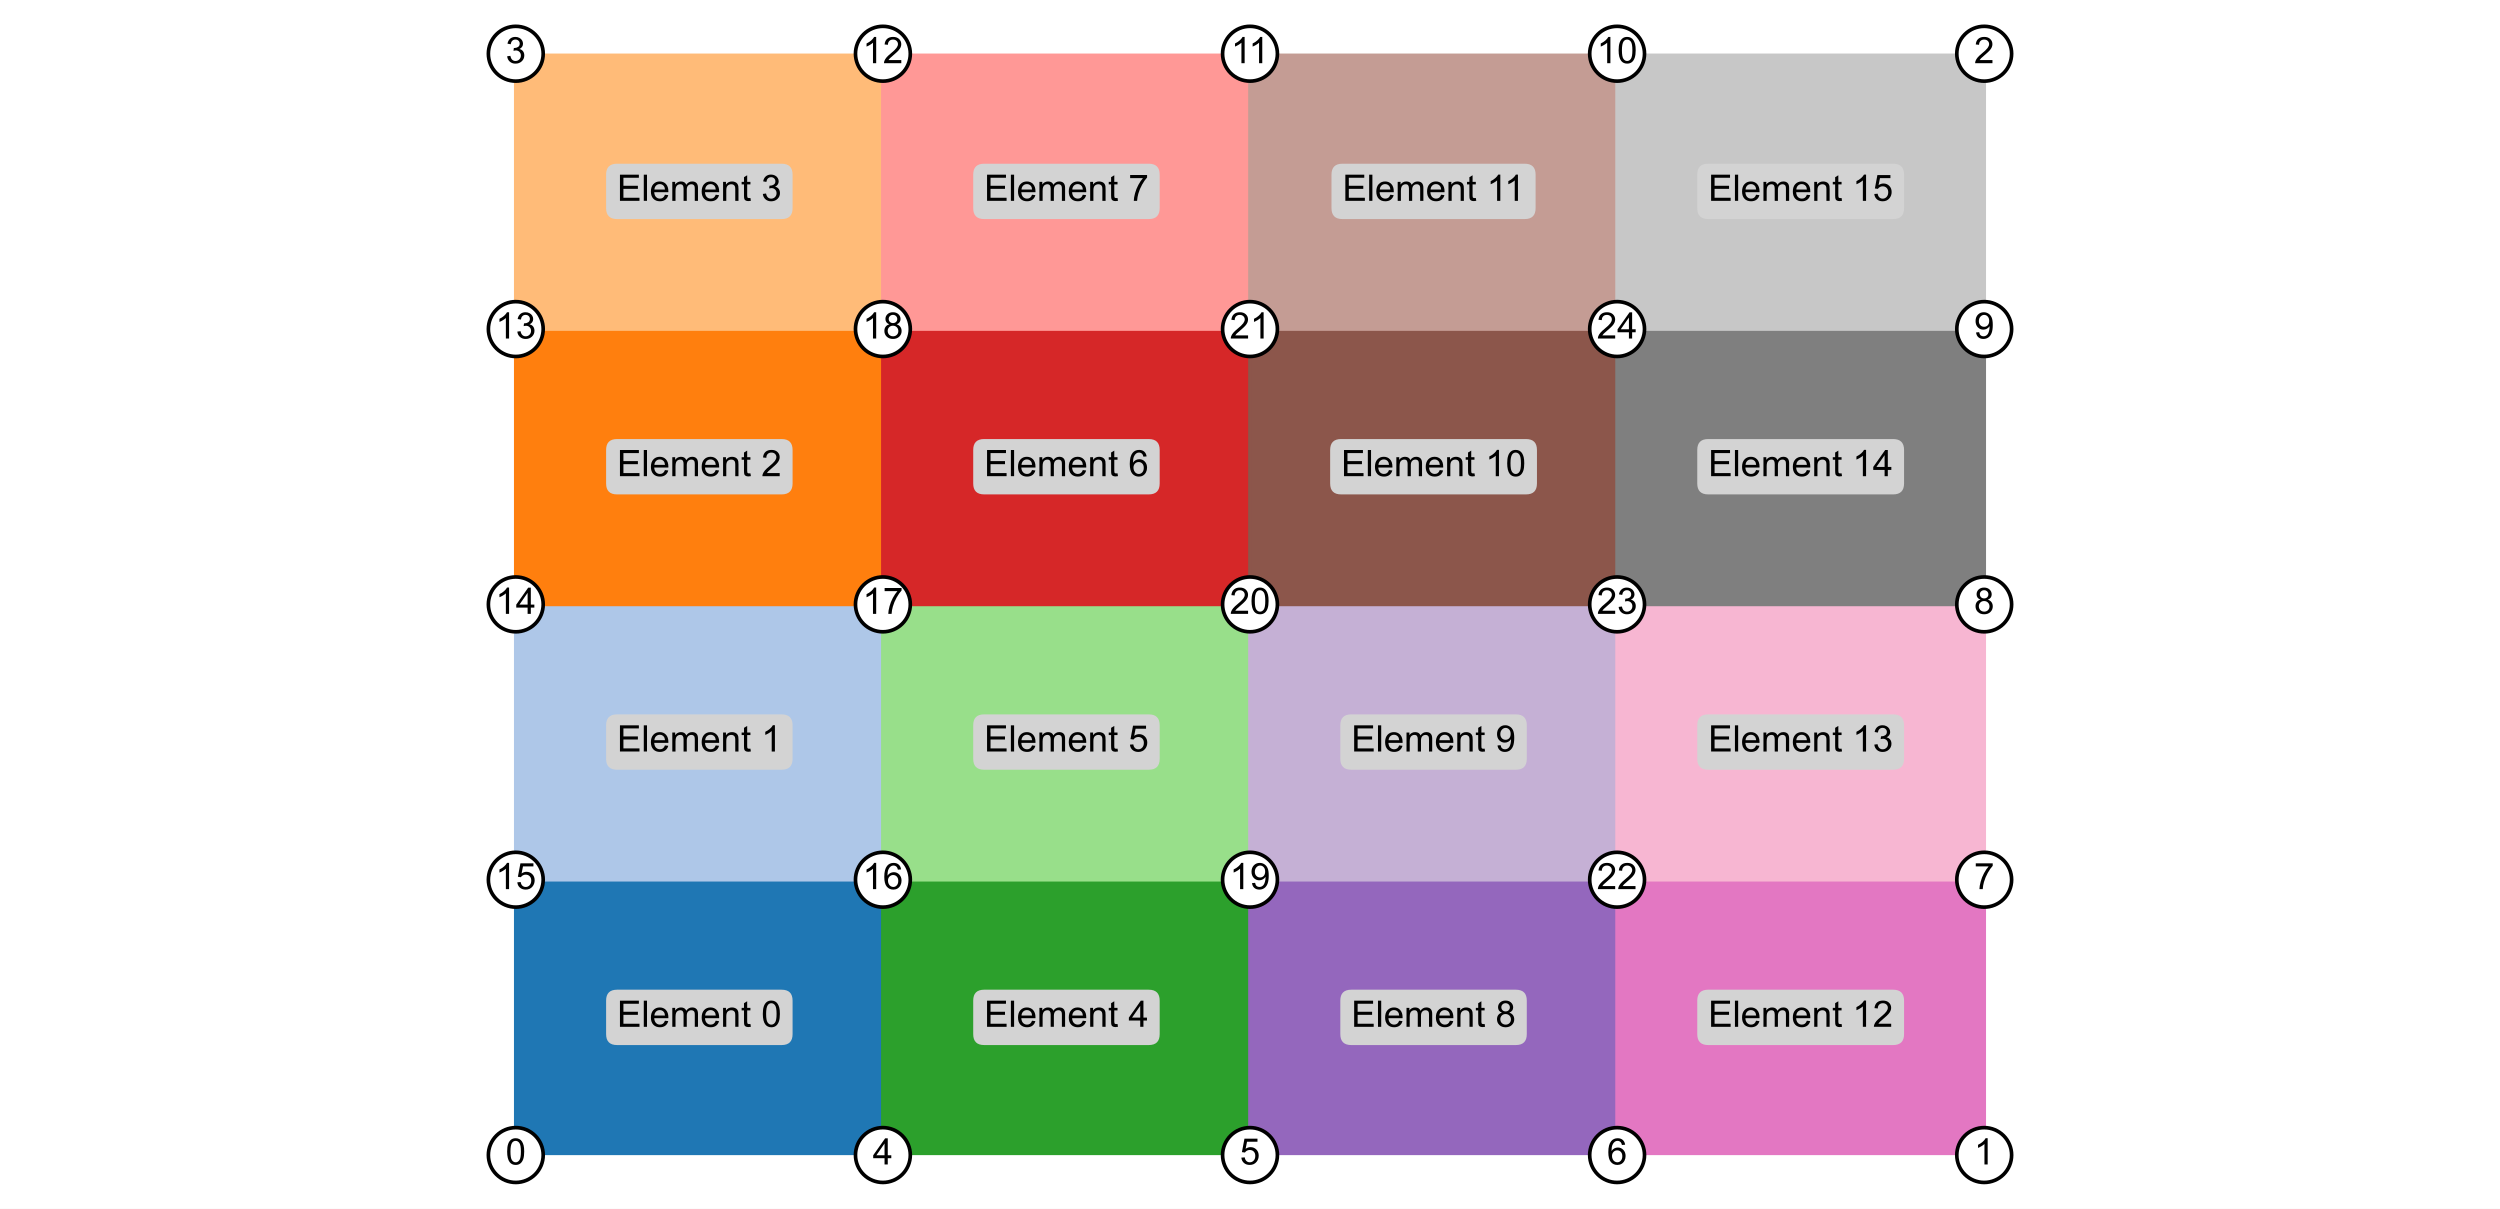
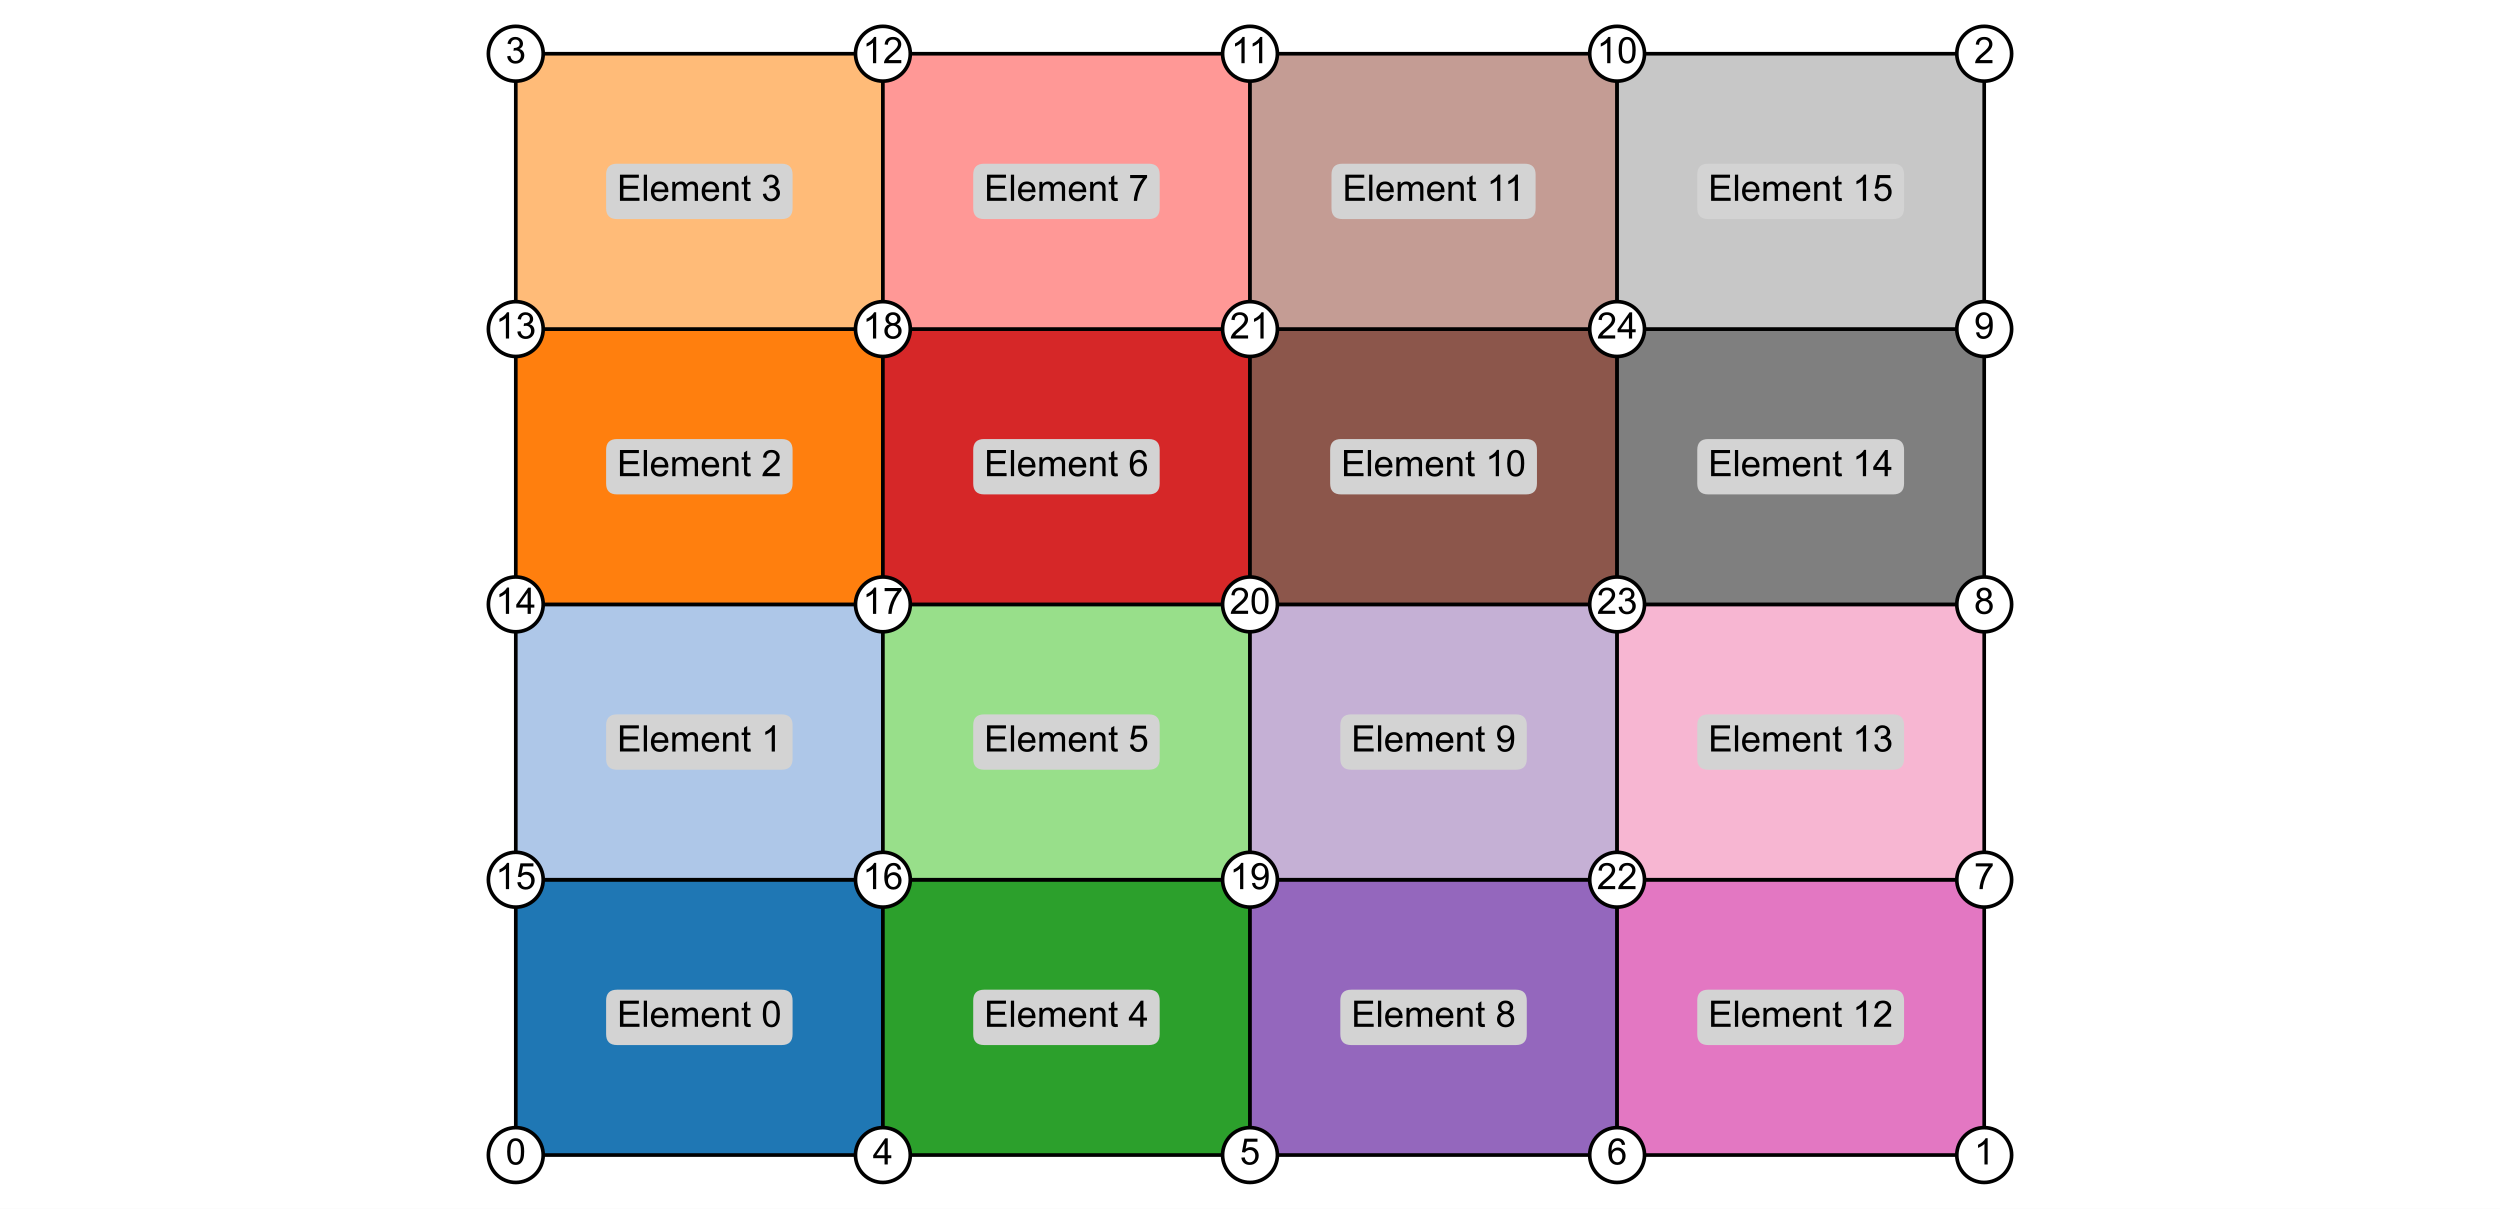
<svg xmlns="http://www.w3.org/2000/svg" xmlns:xlink="http://www.w3.org/1999/xlink" height="330.72pt" version="1.1" viewBox="0 0 684 330.72" width="684pt">
  <defs>
    <style type="text/css">*{stroke-linecap:butt;stroke-linejoin:round;}</style>
  </defs>
  <g id="figure_1">
    <g id="patch_1">
      <path d="M 0 330.72  L 684 330.72  L 684 0  L 0 0  z " style="fill:#ffffff;" />
    </g>
    <g id="axes_1">
      <g id="patch_2">
-         <path clip-path="url(#p792ee6bf7d)" d="M 141.12 316.02  L 241.56 316.02  L 241.56 240.69  L 141.12 240.69  z " style="fill:#1f77b4;stroke:#1f77b4;stroke-linejoin:miter;" />
+         <path d="M 141.12 316.02  L 241.56 316.02  L 241.56 240.69  L 141.12 240.69  z " style="fill:#1f77b4;stroke:#000000;stroke-linejoin:miter;" />
      </g>
      <g id="patch_3">
-         <path clip-path="url(#p792ee6bf7d)" d="M 141.12 240.69  L 241.56 240.69  L 241.56 165.36  L 141.12 165.36  z " style="fill:#aec7e8;stroke:#aec7e8;stroke-linejoin:miter;" />
+         <path d="M 141.12 240.69  L 241.56 240.69  L 241.56 165.36  L 141.12 165.36  z " style="fill:#aec7e8;stroke:#000000;stroke-linejoin:miter;" />
      </g>
      <g id="patch_4">
-         <path clip-path="url(#p792ee6bf7d)" d="M 141.12 165.36  L 241.56 165.36  L 241.56 90.03  L 141.12 90.03  z " style="fill:#ff7f0e;stroke:#ff7f0e;stroke-linejoin:miter;" />
+         <path d="M 141.12 165.36  L 241.56 165.36  L 241.56 90.03  L 141.12 90.03  z " style="fill:#ff7f0e;stroke:#000000;stroke-linejoin:miter;" />
      </g>
      <g id="patch_5">
-         <path clip-path="url(#p792ee6bf7d)" d="M 141.12 90.03  L 241.56 90.03  L 241.56 14.7  L 141.12 14.7  z " style="fill:#ffbb78;stroke:#ffbb78;stroke-linejoin:miter;" />
+         <path d="M 141.12 90.03  L 241.56 90.03  L 241.56 14.7  L 141.12 14.7  z " style="fill:#ffbb78;stroke:#000000;stroke-linejoin:miter;" />
      </g>
      <g id="patch_6">
-         <path clip-path="url(#p792ee6bf7d)" d="M 241.56 316.02  L 342 316.02  L 342 240.69  L 241.56 240.69  z " style="fill:#2ca02c;stroke:#2ca02c;stroke-linejoin:miter;" />
+         <path d="M 241.56 316.02  L 342 316.02  L 342 240.69  L 241.56 240.69  z " style="fill:#2ca02c;stroke:#000000;stroke-linejoin:miter;" />
      </g>
      <g id="patch_7">
-         <path clip-path="url(#p792ee6bf7d)" d="M 241.56 240.69  L 342 240.69  L 342 165.36  L 241.56 165.36  z " style="fill:#98df8a;stroke:#98df8a;stroke-linejoin:miter;" />
+         <path d="M 241.56 240.69  L 342 240.69  L 342 165.36  L 241.56 165.36  z " style="fill:#98df8a;stroke:#000000;stroke-linejoin:miter;" />
      </g>
      <g id="patch_8">
-         <path clip-path="url(#p792ee6bf7d)" d="M 241.56 165.36  L 342 165.36  L 342 90.03  L 241.56 90.03  z " style="fill:#d62728;stroke:#d62728;stroke-linejoin:miter;" />
+         <path d="M 241.56 165.36  L 342 165.36  L 342 90.03  L 241.56 90.03  z " style="fill:#d62728;stroke:#000000;stroke-linejoin:miter;" />
      </g>
      <g id="patch_9">
-         <path clip-path="url(#p792ee6bf7d)" d="M 241.56 90.03  L 342 90.03  L 342 14.7  L 241.56 14.7  z " style="fill:#ff9896;stroke:#ff9896;stroke-linejoin:miter;" />
+         <path d="M 241.56 90.03  L 342 90.03  L 342 14.7  L 241.56 14.7  z " style="fill:#ff9896;stroke:#000000;stroke-linejoin:miter;" />
      </g>
      <g id="patch_10">
-         <path clip-path="url(#p792ee6bf7d)" d="M 342 316.02  L 442.44 316.02  L 442.44 240.69  L 342 240.69  z " style="fill:#9467bd;stroke:#9467bd;stroke-linejoin:miter;" />
+         <path d="M 342 316.02  L 442.44 316.02  L 442.44 240.69  L 342 240.69  z " style="fill:#9467bd;stroke:#000000;stroke-linejoin:miter;" />
      </g>
      <g id="patch_11">
-         <path clip-path="url(#p792ee6bf7d)" d="M 342 240.69  L 442.44 240.69  L 442.44 165.36  L 342 165.36  z " style="fill:#c5b0d5;stroke:#c5b0d5;stroke-linejoin:miter;" />
+         <path d="M 342 240.69  L 442.44 240.69  L 442.44 165.36  L 342 165.36  z " style="fill:#c5b0d5;stroke:#000000;stroke-linejoin:miter;" />
      </g>
      <g id="patch_12">
-         <path clip-path="url(#p792ee6bf7d)" d="M 342 165.36  L 442.44 165.36  L 442.44 90.03  L 342 90.03  z " style="fill:#8c564b;stroke:#8c564b;stroke-linejoin:miter;" />
+         <path d="M 342 165.36  L 442.44 165.36  L 442.44 90.03  L 342 90.03  z " style="fill:#8c564b;stroke:#000000;stroke-linejoin:miter;" />
      </g>
      <g id="patch_13">
-         <path clip-path="url(#p792ee6bf7d)" d="M 342 90.03  L 442.44 90.03  L 442.44 14.7  L 342 14.7  z " style="fill:#c49c94;stroke:#c49c94;stroke-linejoin:miter;" />
+         <path d="M 342 90.03  L 442.44 90.03  L 442.44 14.7  L 342 14.7  z " style="fill:#c49c94;stroke:#000000;stroke-linejoin:miter;" />
      </g>
      <g id="patch_14">
-         <path clip-path="url(#p792ee6bf7d)" d="M 442.44 316.02  L 542.88 316.02  L 542.88 240.69  L 442.44 240.69  z " style="fill:#e377c2;stroke:#e377c2;stroke-linejoin:miter;" />
+         <path d="M 442.44 316.02  L 542.88 316.02  L 542.88 240.69  L 442.44 240.69  z " style="fill:#e377c2;stroke:#000000;stroke-linejoin:miter;" />
      </g>
      <g id="patch_15">
-         <path clip-path="url(#p792ee6bf7d)" d="M 442.44 240.69  L 542.88 240.69  L 542.88 165.36  L 442.44 165.36  z " style="fill:#f7b6d2;stroke:#f7b6d2;stroke-linejoin:miter;" />
+         <path d="M 442.44 240.69  L 542.88 240.69  L 542.88 165.36  L 442.44 165.36  z " style="fill:#f7b6d2;stroke:#000000;stroke-linejoin:miter;" />
      </g>
      <g id="patch_16">
-         <path clip-path="url(#p792ee6bf7d)" d="M 442.44 165.36  L 542.88 165.36  L 542.88 90.03  L 442.44 90.03  z " style="fill:#7f7f7f;stroke:#7f7f7f;stroke-linejoin:miter;" />
+         <path d="M 442.44 165.36  L 542.88 165.36  L 542.88 90.03  L 442.44 90.03  z " style="fill:#7f7f7f;stroke:#000000;stroke-linejoin:miter;" />
      </g>
      <g id="patch_17">
-         <path clip-path="url(#p792ee6bf7d)" d="M 442.44 90.03  L 542.88 90.03  L 542.88 14.7  L 442.44 14.7  z " style="fill:#c7c7c7;stroke:#c7c7c7;stroke-linejoin:miter;" />
+         <path d="M 442.44 90.03  L 542.88 90.03  L 542.88 14.7  L 442.44 14.7  z " style="fill:#c7c7c7;stroke:#000000;stroke-linejoin:miter;" />
      </g>
      <g id="line2d_1">
        <path d="M 141.12 316.02  " style="fill:none;stroke:#1f77b4;stroke-linecap:square;stroke-width:1.5;" />
        <defs>
-           <path d="M 0 7.5  C 1.989 7.5 3.897 6.71 5.303 5.303  C 6.71 3.897 7.5 1.989 7.5 0  C 7.5 -1.989 6.71 -3.897 5.303 -5.303  C 3.897 -6.71 1.989 -7.5 0 -7.5  C -1.989 -7.5 -3.897 -6.71 -5.303 -5.303  C -6.71 -3.897 -7.5 -1.989 -7.5 0  C -7.5 1.989 -6.71 3.897 -5.303 5.303  C -3.897 6.71 -1.989 7.5 0 7.5  z " id="m22300c879f" style="stroke:#000000;" />
+           <path d="M 0 7.5  C 1.989 7.5 3.897 6.71 5.303 5.303  C 6.71 3.897 7.5 1.989 7.5 0  C 7.5 -1.989 6.71 -3.897 5.303 -5.303  C 3.897 -6.71 1.989 -7.5 0 -7.5  C -1.989 -7.5 -3.897 -6.71 -5.303 -5.303  C -6.71 -3.897 -7.5 -1.989 -7.5 0  C -7.5 1.989 -6.71 3.897 -5.303 5.303  C -3.897 6.71 -1.989 7.5 0 7.5  z " id="me400a9bad9" style="stroke:#000000;" />
        </defs>
        <g>
-           <use style="fill:#ffffff;stroke:#000000;" x="141.12" xlink:href="#m22300c879f" y="316.02" />
+           <use style="fill:#ffffff;stroke:#000000;" x="141.12" xlink:href="#me400a9bad9" y="316.02" />
        </g>
      </g>
      <g id="line2d_2">
        <path d="M 542.88 316.02  " style="fill:none;stroke:#ff7f0e;stroke-linecap:square;stroke-width:1.5;" />
        <g>
-           <use style="fill:#ffffff;stroke:#000000;" x="542.88" xlink:href="#m22300c879f" y="316.02" />
+           <use style="fill:#ffffff;stroke:#000000;" x="542.88" xlink:href="#me400a9bad9" y="316.02" />
        </g>
      </g>
      <g id="line2d_3">
        <path d="M 542.88 14.7  " style="fill:none;stroke:#2ca02c;stroke-linecap:square;stroke-width:1.5;" />
        <g>
-           <use style="fill:#ffffff;stroke:#000000;" x="542.88" xlink:href="#m22300c879f" y="14.7" />
+           <use style="fill:#ffffff;stroke:#000000;" x="542.88" xlink:href="#me400a9bad9" y="14.7" />
        </g>
      </g>
      <g id="line2d_4">
        <path d="M 141.12 14.7  " style="fill:none;stroke:#d62728;stroke-linecap:square;stroke-width:1.5;" />
        <g>
-           <use style="fill:#ffffff;stroke:#000000;" x="141.12" xlink:href="#m22300c879f" y="14.7" />
+           <use style="fill:#ffffff;stroke:#000000;" x="141.12" xlink:href="#me400a9bad9" y="14.7" />
        </g>
      </g>
      <g id="line2d_5">
        <path d="M 241.56 316.02  " style="fill:none;stroke:#9467bd;stroke-linecap:square;stroke-width:1.5;" />
        <g>
-           <use style="fill:#ffffff;stroke:#000000;" x="241.56" xlink:href="#m22300c879f" y="316.02" />
+           <use style="fill:#ffffff;stroke:#000000;" x="241.56" xlink:href="#me400a9bad9" y="316.02" />
        </g>
      </g>
      <g id="line2d_6">
        <path d="M 342 316.02  " style="fill:none;stroke:#8c564b;stroke-linecap:square;stroke-width:1.5;" />
        <g>
-           <use style="fill:#ffffff;stroke:#000000;" x="342" xlink:href="#m22300c879f" y="316.02" />
+           <use style="fill:#ffffff;stroke:#000000;" x="342" xlink:href="#me400a9bad9" y="316.02" />
        </g>
      </g>
      <g id="line2d_7">
        <path d="M 442.44 316.02  " style="fill:none;stroke:#e377c2;stroke-linecap:square;stroke-width:1.5;" />
        <g>
-           <use style="fill:#ffffff;stroke:#000000;" x="442.44" xlink:href="#m22300c879f" y="316.02" />
+           <use style="fill:#ffffff;stroke:#000000;" x="442.44" xlink:href="#me400a9bad9" y="316.02" />
        </g>
      </g>
      <g id="line2d_8">
        <path d="M 542.88 240.69  " style="fill:none;stroke:#7f7f7f;stroke-linecap:square;stroke-width:1.5;" />
        <g>
-           <use style="fill:#ffffff;stroke:#000000;" x="542.88" xlink:href="#m22300c879f" y="240.69" />
+           <use style="fill:#ffffff;stroke:#000000;" x="542.88" xlink:href="#me400a9bad9" y="240.69" />
        </g>
      </g>
      <g id="line2d_9">
        <path d="M 542.88 165.36  " style="fill:none;stroke:#bcbd22;stroke-linecap:square;stroke-width:1.5;" />
        <g>
-           <use style="fill:#ffffff;stroke:#000000;" x="542.88" xlink:href="#m22300c879f" y="165.36" />
+           <use style="fill:#ffffff;stroke:#000000;" x="542.88" xlink:href="#me400a9bad9" y="165.36" />
        </g>
      </g>
      <g id="line2d_10">
        <path d="M 542.88 90.03  " style="fill:none;stroke:#17becf;stroke-linecap:square;stroke-width:1.5;" />
        <g>
-           <use style="fill:#ffffff;stroke:#000000;" x="542.88" xlink:href="#m22300c879f" y="90.03" />
+           <use style="fill:#ffffff;stroke:#000000;" x="542.88" xlink:href="#me400a9bad9" y="90.03" />
        </g>
      </g>
      <g id="line2d_11">
        <path d="M 442.44 14.7  " style="fill:none;stroke:#1f77b4;stroke-linecap:square;stroke-width:1.5;" />
        <g>
-           <use style="fill:#ffffff;stroke:#000000;" x="442.44" xlink:href="#m22300c879f" y="14.7" />
+           <use style="fill:#ffffff;stroke:#000000;" x="442.44" xlink:href="#me400a9bad9" y="14.7" />
        </g>
      </g>
      <g id="line2d_12">
        <path d="M 342 14.7  " style="fill:none;stroke:#ff7f0e;stroke-linecap:square;stroke-width:1.5;" />
        <g>
-           <use style="fill:#ffffff;stroke:#000000;" x="342" xlink:href="#m22300c879f" y="14.7" />
+           <use style="fill:#ffffff;stroke:#000000;" x="342" xlink:href="#me400a9bad9" y="14.7" />
        </g>
      </g>
      <g id="line2d_13">
        <path d="M 241.56 14.7  " style="fill:none;stroke:#2ca02c;stroke-linecap:square;stroke-width:1.5;" />
        <g>
-           <use style="fill:#ffffff;stroke:#000000;" x="241.56" xlink:href="#m22300c879f" y="14.7" />
+           <use style="fill:#ffffff;stroke:#000000;" x="241.56" xlink:href="#me400a9bad9" y="14.7" />
        </g>
      </g>
      <g id="line2d_14">
        <path d="M 141.12 90.03  " style="fill:none;stroke:#d62728;stroke-linecap:square;stroke-width:1.5;" />
        <g>
-           <use style="fill:#ffffff;stroke:#000000;" x="141.12" xlink:href="#m22300c879f" y="90.03" />
+           <use style="fill:#ffffff;stroke:#000000;" x="141.12" xlink:href="#me400a9bad9" y="90.03" />
        </g>
      </g>
      <g id="line2d_15">
        <path d="M 141.12 165.36  " style="fill:none;stroke:#9467bd;stroke-linecap:square;stroke-width:1.5;" />
        <g>
-           <use style="fill:#ffffff;stroke:#000000;" x="141.12" xlink:href="#m22300c879f" y="165.36" />
+           <use style="fill:#ffffff;stroke:#000000;" x="141.12" xlink:href="#me400a9bad9" y="165.36" />
        </g>
      </g>
      <g id="line2d_16">
        <path d="M 141.12 240.69  " style="fill:none;stroke:#8c564b;stroke-linecap:square;stroke-width:1.5;" />
        <g>
-           <use style="fill:#ffffff;stroke:#000000;" x="141.12" xlink:href="#m22300c879f" y="240.69" />
+           <use style="fill:#ffffff;stroke:#000000;" x="141.12" xlink:href="#me400a9bad9" y="240.69" />
        </g>
      </g>
      <g id="line2d_17">
        <path d="M 241.56 240.69  " style="fill:none;stroke:#e377c2;stroke-linecap:square;stroke-width:1.5;" />
        <g>
-           <use style="fill:#ffffff;stroke:#000000;" x="241.56" xlink:href="#m22300c879f" y="240.69" />
+           <use style="fill:#ffffff;stroke:#000000;" x="241.56" xlink:href="#me400a9bad9" y="240.69" />
        </g>
      </g>
      <g id="line2d_18">
        <path d="M 241.56 165.36  " style="fill:none;stroke:#7f7f7f;stroke-linecap:square;stroke-width:1.5;" />
        <g>
-           <use style="fill:#ffffff;stroke:#000000;" x="241.56" xlink:href="#m22300c879f" y="165.36" />
+           <use style="fill:#ffffff;stroke:#000000;" x="241.56" xlink:href="#me400a9bad9" y="165.36" />
        </g>
      </g>
      <g id="line2d_19">
        <path d="M 241.56 90.03  " style="fill:none;stroke:#bcbd22;stroke-linecap:square;stroke-width:1.5;" />
        <g>
-           <use style="fill:#ffffff;stroke:#000000;" x="241.56" xlink:href="#m22300c879f" y="90.03" />
+           <use style="fill:#ffffff;stroke:#000000;" x="241.56" xlink:href="#me400a9bad9" y="90.03" />
        </g>
      </g>
      <g id="line2d_20">
        <path d="M 342 240.69  " style="fill:none;stroke:#17becf;stroke-linecap:square;stroke-width:1.5;" />
        <g>
-           <use style="fill:#ffffff;stroke:#000000;" x="342" xlink:href="#m22300c879f" y="240.69" />
+           <use style="fill:#ffffff;stroke:#000000;" x="342" xlink:href="#me400a9bad9" y="240.69" />
        </g>
      </g>
      <g id="line2d_21">
        <path d="M 342 165.36  " style="fill:none;stroke:#1f77b4;stroke-linecap:square;stroke-width:1.5;" />
        <g>
-           <use style="fill:#ffffff;stroke:#000000;" x="342" xlink:href="#m22300c879f" y="165.36" />
+           <use style="fill:#ffffff;stroke:#000000;" x="342" xlink:href="#me400a9bad9" y="165.36" />
        </g>
      </g>
      <g id="line2d_22">
        <path d="M 342 90.03  " style="fill:none;stroke:#ff7f0e;stroke-linecap:square;stroke-width:1.5;" />
        <g>
-           <use style="fill:#ffffff;stroke:#000000;" x="342" xlink:href="#m22300c879f" y="90.03" />
+           <use style="fill:#ffffff;stroke:#000000;" x="342" xlink:href="#me400a9bad9" y="90.03" />
        </g>
      </g>
      <g id="line2d_23">
        <path d="M 442.44 240.69  " style="fill:none;stroke:#2ca02c;stroke-linecap:square;stroke-width:1.5;" />
        <g>
-           <use style="fill:#ffffff;stroke:#000000;" x="442.44" xlink:href="#m22300c879f" y="240.69" />
+           <use style="fill:#ffffff;stroke:#000000;" x="442.44" xlink:href="#me400a9bad9" y="240.69" />
        </g>
      </g>
      <g id="line2d_24">
        <path d="M 442.44 165.36  " style="fill:none;stroke:#d62728;stroke-linecap:square;stroke-width:1.5;" />
        <g>
-           <use style="fill:#ffffff;stroke:#000000;" x="442.44" xlink:href="#m22300c879f" y="165.36" />
+           <use style="fill:#ffffff;stroke:#000000;" x="442.44" xlink:href="#me400a9bad9" y="165.36" />
        </g>
      </g>
      <g id="line2d_25">
        <path d="M 442.44 90.03  " style="fill:none;stroke:#9467bd;stroke-linecap:square;stroke-width:1.5;" />
        <g>
-           <use style="fill:#ffffff;stroke:#000000;" x="442.44" xlink:href="#m22300c879f" y="90.03" />
+           <use style="fill:#ffffff;stroke:#000000;" x="442.44" xlink:href="#me400a9bad9" y="90.03" />
        </g>
      </g>
      <g id="text_1">
        <g id="patch_18">
          <path d="M 168.829 285.928  L 213.851 285.928  Q 216.851 285.928 216.851 282.928  L 216.851 273.782  Q 216.851 270.782 213.851 270.782  L 168.829 270.782  Q 165.829 270.782 165.829 273.782  L 165.829 282.928  Q 165.829 285.928 168.829 285.928  z " style="fill:#d3d3d3;" />
        </g>
        <g transform="translate(168.8291 280.9402)scale(0.1 -0.1)">
          <defs>
            <path d="M 7.906 0  L 7.906 71.578  L 59.672 71.578  L 59.672 63.141  L 17.391 63.141  L 17.391 41.219  L 56.984 41.219  L 56.984 32.812  L 17.391 32.812  L 17.391 8.453  L 61.328 8.453  L 61.328 0  z " id="ArialMT-69" />
            <path d="M 6.391 0  L 6.391 71.578  L 15.188 71.578  L 15.188 0  z " id="ArialMT-108" />
            <path d="M 42.094 16.703  L 51.172 15.578  Q 49.031 7.625 43.219 3.219  Q 37.406 -1.172 28.375 -1.172  Q 17 -1.172 10.328 5.828  Q 3.656 12.844 3.656 25.484  Q 3.656 38.578 10.391 45.797  Q 17.141 53.031 27.875 53.031  Q 38.281 53.031 44.875 45.953  Q 51.469 38.875 51.469 26.031  Q 51.469 25.25 51.422 23.688  L 12.75 23.688  Q 13.234 15.141 17.578 10.594  Q 21.922 6.062 28.422 6.062  Q 33.25 6.062 36.672 8.594  Q 40.094 11.141 42.094 16.703  z M 13.234 30.906  L 42.188 30.906  Q 41.609 37.453 38.875 40.719  Q 34.672 45.797 27.984 45.797  Q 21.922 45.797 17.797 41.75  Q 13.672 37.703 13.234 30.906  z " id="ArialMT-101" />
            <path d="M 6.594 0  L 6.594 51.859  L 14.453 51.859  L 14.453 44.578  Q 16.891 48.391 20.938 50.703  Q 25 53.031 30.172 53.031  Q 35.938 53.031 39.625 50.641  Q 43.312 48.25 44.828 43.953  Q 50.984 53.031 60.844 53.031  Q 68.562 53.031 72.703 48.75  Q 76.859 44.484 76.859 35.594  L 76.859 0  L 68.109 0  L 68.109 32.672  Q 68.109 37.938 67.25 40.25  Q 66.406 42.578 64.156 43.984  Q 61.922 45.406 58.891 45.406  Q 53.422 45.406 49.797 41.766  Q 46.188 38.141 46.188 30.125  L 46.188 0  L 37.406 0  L 37.406 33.688  Q 37.406 39.547 35.25 42.469  Q 33.109 45.406 28.219 45.406  Q 24.516 45.406 21.359 43.453  Q 18.219 41.5 16.797 37.734  Q 15.375 33.984 15.375 26.906  L 15.375 0  z " id="ArialMT-109" />
            <path d="M 6.594 0  L 6.594 51.859  L 14.5 51.859  L 14.5 44.484  Q 20.219 53.031 31 53.031  Q 35.688 53.031 39.625 51.344  Q 43.562 49.656 45.516 46.922  Q 47.469 44.188 48.25 40.438  Q 48.734 37.984 48.734 31.891  L 48.734 0  L 39.938 0  L 39.938 31.547  Q 39.938 36.922 38.906 39.578  Q 37.891 42.234 35.281 43.812  Q 32.672 45.406 29.156 45.406  Q 23.531 45.406 19.453 41.844  Q 15.375 38.281 15.375 28.328  L 15.375 0  z " id="ArialMT-110" />
            <path d="M 25.781 7.859  L 27.047 0.094  Q 23.344 -0.688 20.406 -0.688  Q 15.625 -0.688 12.984 0.828  Q 10.359 2.344 9.281 4.812  Q 8.203 7.281 8.203 15.188  L 8.203 45.016  L 1.766 45.016  L 1.766 51.859  L 8.203 51.859  L 8.203 64.703  L 16.938 69.969  L 16.938 51.859  L 25.781 51.859  L 25.781 45.016  L 16.938 45.016  L 16.938 14.703  Q 16.938 10.938 17.406 9.859  Q 17.875 8.797 18.922 8.156  Q 19.969 7.516 21.922 7.516  Q 23.391 7.516 25.781 7.859  z " id="ArialMT-116" />
            <path id="ArialMT-32" />
            <path d="M 4.156 35.297  Q 4.156 48 6.766 55.734  Q 9.375 63.484 14.516 67.672  Q 19.672 71.875 27.484 71.875  Q 33.25 71.875 37.594 69.547  Q 41.938 67.234 44.766 62.859  Q 47.609 58.5 49.219 52.219  Q 50.828 45.953 50.828 35.297  Q 50.828 22.703 48.234 14.969  Q 45.656 7.234 40.5 3  Q 35.359 -1.219 27.484 -1.219  Q 17.141 -1.219 11.234 6.203  Q 4.156 15.141 4.156 35.297  z M 13.188 35.297  Q 13.188 17.672 17.312 11.828  Q 21.438 6 27.484 6  Q 33.547 6 37.672 11.859  Q 41.797 17.719 41.797 35.297  Q 41.797 52.984 37.672 58.781  Q 33.547 64.594 27.391 64.594  Q 21.344 64.594 17.719 59.469  Q 13.188 52.938 13.188 35.297  z " id="ArialMT-48" />
          </defs>
          <use xlink:href="#ArialMT-69" />
          <use x="66.699" xlink:href="#ArialMT-108" />
          <use x="88.916" xlink:href="#ArialMT-101" />
          <use x="144.531" xlink:href="#ArialMT-109" />
          <use x="227.832" xlink:href="#ArialMT-101" />
          <use x="283.447" xlink:href="#ArialMT-110" />
          <use x="339.062" xlink:href="#ArialMT-116" />
          <use x="366.846" xlink:href="#ArialMT-32" />
          <use x="394.629" xlink:href="#ArialMT-48" />
        </g>
      </g>
      <g id="text_2">
        <g id="patch_19">
          <path d="M 168.829 210.598  L 213.851 210.598  Q 216.851 210.598 216.851 207.598  L 216.851 198.452  Q 216.851 195.452 213.851 195.452  L 168.829 195.452  Q 165.829 195.452 165.829 198.452  L 165.829 207.598  Q 165.829 210.598 168.829 210.598  z " style="fill:#d3d3d3;" />
        </g>
        <g transform="translate(168.8291 205.6102)scale(0.1 -0.1)">
          <defs>
            <path d="M 37.25 0  L 28.469 0  L 28.469 56  Q 25.297 52.984 20.141 49.953  Q 14.984 46.922 10.891 45.406  L 10.891 53.906  Q 18.266 57.375 23.781 62.297  Q 29.297 67.234 31.594 71.875  L 37.25 71.875  z " id="ArialMT-49" />
          </defs>
          <use xlink:href="#ArialMT-69" />
          <use x="66.699" xlink:href="#ArialMT-108" />
          <use x="88.916" xlink:href="#ArialMT-101" />
          <use x="144.531" xlink:href="#ArialMT-109" />
          <use x="227.832" xlink:href="#ArialMT-101" />
          <use x="283.447" xlink:href="#ArialMT-110" />
          <use x="339.062" xlink:href="#ArialMT-116" />
          <use x="366.846" xlink:href="#ArialMT-32" />
          <use x="394.629" xlink:href="#ArialMT-49" />
        </g>
      </g>
      <g id="text_3">
        <g id="patch_20">
          <path d="M 168.829 135.268  L 213.851 135.268  Q 216.851 135.268 216.851 132.268  L 216.851 123.122  Q 216.851 120.122 213.851 120.122  L 168.829 120.122  Q 165.829 120.122 165.829 123.122  L 165.829 132.268  Q 165.829 135.268 168.829 135.268  z " style="fill:#d3d3d3;" />
        </g>
        <g transform="translate(168.8291 130.2802)scale(0.1 -0.1)">
          <defs>
            <path d="M 50.344 8.453  L 50.344 0  L 3.031 0  Q 2.938 3.172 4.047 6.109  Q 5.859 10.938 9.828 15.625  Q 13.812 20.312 21.344 26.469  Q 33.016 36.031 37.109 41.625  Q 41.219 47.219 41.219 52.203  Q 41.219 57.422 37.469 61  Q 33.734 64.594 27.734 64.594  Q 21.391 64.594 17.578 60.781  Q 13.766 56.984 13.719 50.25  L 4.688 51.172  Q 5.609 61.281 11.656 66.578  Q 17.719 71.875 27.938 71.875  Q 38.234 71.875 44.234 66.156  Q 50.25 60.453 50.25 52  Q 50.25 47.703 48.484 43.547  Q 46.734 39.406 42.656 34.812  Q 38.578 30.219 29.109 22.219  Q 21.188 15.578 18.938 13.203  Q 16.703 10.844 15.234 8.453  z " id="ArialMT-50" />
          </defs>
          <use xlink:href="#ArialMT-69" />
          <use x="66.699" xlink:href="#ArialMT-108" />
          <use x="88.916" xlink:href="#ArialMT-101" />
          <use x="144.531" xlink:href="#ArialMT-109" />
          <use x="227.832" xlink:href="#ArialMT-101" />
          <use x="283.447" xlink:href="#ArialMT-110" />
          <use x="339.062" xlink:href="#ArialMT-116" />
          <use x="366.846" xlink:href="#ArialMT-32" />
          <use x="394.629" xlink:href="#ArialMT-50" />
        </g>
      </g>
      <g id="text_4">
        <g id="patch_21">
          <path d="M 168.829 59.938  L 213.851 59.938  Q 216.851 59.938 216.851 56.938  L 216.851 47.792  Q 216.851 44.792 213.851 44.792  L 168.829 44.792  Q 165.829 44.792 165.829 47.792  L 165.829 56.938  Q 165.829 59.938 168.829 59.938  z " style="fill:#d3d3d3;" />
        </g>
        <g transform="translate(168.8291 54.95016)scale(0.1 -0.1)">
          <defs>
            <path d="M 4.203 18.891  L 12.984 20.062  Q 14.5 12.594 18.141 9.297  Q 21.781 6 27 6  Q 33.203 6 37.469 10.297  Q 41.75 14.594 41.75 20.953  Q 41.75 27 37.797 30.922  Q 33.844 34.859 27.734 34.859  Q 25.25 34.859 21.531 33.891  L 22.516 41.609  Q 23.391 41.5 23.922 41.5  Q 29.547 41.5 34.031 44.422  Q 38.531 47.359 38.531 53.469  Q 38.531 58.297 35.25 61.469  Q 31.984 64.656 26.812 64.656  Q 21.688 64.656 18.266 61.422  Q 14.844 58.203 13.875 51.766  L 5.078 53.328  Q 6.688 62.156 12.391 67.016  Q 18.109 71.875 26.609 71.875  Q 32.469 71.875 37.391 69.359  Q 42.328 66.844 44.938 62.5  Q 47.562 58.156 47.562 53.266  Q 47.562 48.641 45.062 44.828  Q 42.578 41.016 37.703 38.766  Q 44.047 37.312 47.562 32.688  Q 51.078 28.078 51.078 21.141  Q 51.078 11.766 44.234 5.25  Q 37.406 -1.266 26.953 -1.266  Q 17.531 -1.266 11.297 4.344  Q 5.078 9.969 4.203 18.891  z " id="ArialMT-51" />
          </defs>
          <use xlink:href="#ArialMT-69" />
          <use x="66.699" xlink:href="#ArialMT-108" />
          <use x="88.916" xlink:href="#ArialMT-101" />
          <use x="144.531" xlink:href="#ArialMT-109" />
          <use x="227.832" xlink:href="#ArialMT-101" />
          <use x="283.447" xlink:href="#ArialMT-110" />
          <use x="339.062" xlink:href="#ArialMT-116" />
          <use x="366.846" xlink:href="#ArialMT-32" />
          <use x="394.629" xlink:href="#ArialMT-51" />
        </g>
      </g>
      <g id="text_5">
        <g id="patch_22">
          <path d="M 269.269 285.928  L 314.291 285.928  Q 317.291 285.928 317.291 282.928  L 317.291 273.782  Q 317.291 270.782 314.291 270.782  L 269.269 270.782  Q 266.269 270.782 266.269 273.782  L 266.269 282.928  Q 266.269 285.928 269.269 285.928  z " style="fill:#d3d3d3;" />
        </g>
        <g transform="translate(269.2691 280.9402)scale(0.1 -0.1)">
          <defs>
            <path d="M 32.328 0  L 32.328 17.141  L 1.266 17.141  L 1.266 25.203  L 33.938 71.578  L 41.109 71.578  L 41.109 25.203  L 50.781 25.203  L 50.781 17.141  L 41.109 17.141  L 41.109 0  z M 32.328 25.203  L 32.328 57.469  L 9.906 25.203  z " id="ArialMT-52" />
          </defs>
          <use xlink:href="#ArialMT-69" />
          <use x="66.699" xlink:href="#ArialMT-108" />
          <use x="88.916" xlink:href="#ArialMT-101" />
          <use x="144.531" xlink:href="#ArialMT-109" />
          <use x="227.832" xlink:href="#ArialMT-101" />
          <use x="283.447" xlink:href="#ArialMT-110" />
          <use x="339.062" xlink:href="#ArialMT-116" />
          <use x="366.846" xlink:href="#ArialMT-32" />
          <use x="394.629" xlink:href="#ArialMT-52" />
        </g>
      </g>
      <g id="text_6">
        <g id="patch_23">
          <path d="M 269.269 210.598  L 314.291 210.598  Q 317.291 210.598 317.291 207.598  L 317.291 198.452  Q 317.291 195.452 314.291 195.452  L 269.269 195.452  Q 266.269 195.452 266.269 198.452  L 266.269 207.598  Q 266.269 210.598 269.269 210.598  z " style="fill:#d3d3d3;" />
        </g>
        <g transform="translate(269.2691 205.6102)scale(0.1 -0.1)">
          <defs>
            <path d="M 4.156 18.75  L 13.375 19.531  Q 14.406 12.797 18.141 9.391  Q 21.875 6 27.156 6  Q 33.5 6 37.891 10.781  Q 42.281 15.578 42.281 23.484  Q 42.281 31 38.062 35.344  Q 33.844 39.703 27 39.703  Q 22.75 39.703 19.328 37.766  Q 15.922 35.844 13.969 32.766  L 5.719 33.844  L 12.641 70.609  L 48.25 70.609  L 48.25 62.203  L 19.672 62.203  L 15.828 42.969  Q 22.266 47.469 29.344 47.469  Q 38.719 47.469 45.156 40.969  Q 51.609 34.469 51.609 24.266  Q 51.609 14.547 45.953 7.469  Q 39.062 -1.219 27.156 -1.219  Q 17.391 -1.219 11.203 4.25  Q 5.031 9.719 4.156 18.75  z " id="ArialMT-53" />
          </defs>
          <use xlink:href="#ArialMT-69" />
          <use x="66.699" xlink:href="#ArialMT-108" />
          <use x="88.916" xlink:href="#ArialMT-101" />
          <use x="144.531" xlink:href="#ArialMT-109" />
          <use x="227.832" xlink:href="#ArialMT-101" />
          <use x="283.447" xlink:href="#ArialMT-110" />
          <use x="339.062" xlink:href="#ArialMT-116" />
          <use x="366.846" xlink:href="#ArialMT-32" />
          <use x="394.629" xlink:href="#ArialMT-53" />
        </g>
      </g>
      <g id="text_7">
        <g id="patch_24">
          <path d="M 269.269 135.268  L 314.291 135.268  Q 317.291 135.268 317.291 132.268  L 317.291 123.122  Q 317.291 120.122 314.291 120.122  L 269.269 120.122  Q 266.269 120.122 266.269 123.122  L 266.269 132.268  Q 266.269 135.268 269.269 135.268  z " style="fill:#d3d3d3;" />
        </g>
        <g transform="translate(269.2691 130.2802)scale(0.1 -0.1)">
          <defs>
            <path d="M 49.75 54.047  L 41.016 53.375  Q 39.844 58.547 37.703 60.891  Q 34.125 64.656 28.906 64.656  Q 24.703 64.656 21.531 62.312  Q 17.391 59.281 14.984 53.469  Q 12.594 47.656 12.5 36.922  Q 15.672 41.75 20.266 44.094  Q 24.859 46.438 29.891 46.438  Q 38.672 46.438 44.844 39.969  Q 51.031 33.5 51.031 23.25  Q 51.031 16.5 48.125 10.719  Q 45.219 4.938 40.141 1.859  Q 35.062 -1.219 28.609 -1.219  Q 17.625 -1.219 10.688 6.859  Q 3.766 14.938 3.766 33.5  Q 3.766 54.25 11.422 63.672  Q 18.109 71.875 29.438 71.875  Q 37.891 71.875 43.281 67.141  Q 48.688 62.406 49.75 54.047  z M 13.875 23.188  Q 13.875 18.656 15.797 14.5  Q 17.719 10.359 21.188 8.172  Q 24.656 6 28.469 6  Q 34.031 6 38.031 10.484  Q 42.047 14.984 42.047 22.703  Q 42.047 30.125 38.078 34.391  Q 34.125 38.672 28.125 38.672  Q 22.172 38.672 18.016 34.391  Q 13.875 30.125 13.875 23.188  z " id="ArialMT-54" />
          </defs>
          <use xlink:href="#ArialMT-69" />
          <use x="66.699" xlink:href="#ArialMT-108" />
          <use x="88.916" xlink:href="#ArialMT-101" />
          <use x="144.531" xlink:href="#ArialMT-109" />
          <use x="227.832" xlink:href="#ArialMT-101" />
          <use x="283.447" xlink:href="#ArialMT-110" />
          <use x="339.062" xlink:href="#ArialMT-116" />
          <use x="366.846" xlink:href="#ArialMT-32" />
          <use x="394.629" xlink:href="#ArialMT-54" />
        </g>
      </g>
      <g id="text_8">
        <g id="patch_25">
          <path d="M 269.269 59.938  L 314.291 59.938  Q 317.291 59.938 317.291 56.938  L 317.291 47.792  Q 317.291 44.792 314.291 44.792  L 269.269 44.792  Q 266.269 44.792 266.269 47.792  L 266.269 56.938  Q 266.269 59.938 269.269 59.938  z " style="fill:#d3d3d3;" />
        </g>
        <g transform="translate(269.2691 54.95016)scale(0.1 -0.1)">
          <defs>
            <path d="M 4.734 62.203  L 4.734 70.656  L 51.078 70.656  L 51.078 63.812  Q 44.234 56.547 37.516 44.484  Q 30.812 32.422 27.156 19.672  Q 24.516 10.688 23.781 0  L 14.75 0  Q 14.891 8.453 18.062 20.406  Q 21.234 32.375 27.172 43.484  Q 33.109 54.594 39.797 62.203  z " id="ArialMT-55" />
          </defs>
          <use xlink:href="#ArialMT-69" />
          <use x="66.699" xlink:href="#ArialMT-108" />
          <use x="88.916" xlink:href="#ArialMT-101" />
          <use x="144.531" xlink:href="#ArialMT-109" />
          <use x="227.832" xlink:href="#ArialMT-101" />
          <use x="283.447" xlink:href="#ArialMT-110" />
          <use x="339.062" xlink:href="#ArialMT-116" />
          <use x="366.846" xlink:href="#ArialMT-32" />
          <use x="394.629" xlink:href="#ArialMT-55" />
        </g>
      </g>
      <g id="text_9">
        <g id="patch_26">
          <path d="M 369.709 285.928  L 414.731 285.928  Q 417.731 285.928 417.731 282.928  L 417.731 273.782  Q 417.731 270.782 414.731 270.782  L 369.709 270.782  Q 366.709 270.782 366.709 273.782  L 366.709 282.928  Q 366.709 285.928 369.709 285.928  z " style="fill:#d3d3d3;" />
        </g>
        <g transform="translate(369.7091 280.9402)scale(0.1 -0.1)">
          <defs>
            <path d="M 17.672 38.812  Q 12.203 40.828 9.562 44.531  Q 6.938 48.25 6.938 53.422  Q 6.938 61.234 12.547 66.547  Q 18.172 71.875 27.484 71.875  Q 36.859 71.875 42.578 66.422  Q 48.297 60.984 48.297 53.172  Q 48.297 48.188 45.672 44.5  Q 43.062 40.828 37.75 38.812  Q 44.344 36.672 47.781 31.875  Q 51.219 27.094 51.219 20.453  Q 51.219 11.281 44.719 5.031  Q 38.234 -1.219 27.641 -1.219  Q 17.047 -1.219 10.547 5.047  Q 4.047 11.328 4.047 20.703  Q 4.047 27.688 7.594 32.391  Q 11.141 37.109 17.672 38.812  z M 15.922 53.719  Q 15.922 48.641 19.188 45.406  Q 22.469 42.188 27.688 42.188  Q 32.766 42.188 36.016 45.375  Q 39.266 48.578 39.266 53.219  Q 39.266 58.062 35.906 61.359  Q 32.562 64.656 27.594 64.656  Q 22.562 64.656 19.234 61.422  Q 15.922 58.203 15.922 53.719  z M 13.094 20.656  Q 13.094 16.891 14.875 13.375  Q 16.656 9.859 20.172 7.922  Q 23.688 6 27.734 6  Q 34.031 6 38.125 10.047  Q 42.234 14.109 42.234 20.359  Q 42.234 26.703 38.016 30.859  Q 33.797 35.016 27.438 35.016  Q 21.234 35.016 17.156 30.906  Q 13.094 26.812 13.094 20.656  z " id="ArialMT-56" />
          </defs>
          <use xlink:href="#ArialMT-69" />
          <use x="66.699" xlink:href="#ArialMT-108" />
          <use x="88.916" xlink:href="#ArialMT-101" />
          <use x="144.531" xlink:href="#ArialMT-109" />
          <use x="227.832" xlink:href="#ArialMT-101" />
          <use x="283.447" xlink:href="#ArialMT-110" />
          <use x="339.062" xlink:href="#ArialMT-116" />
          <use x="366.846" xlink:href="#ArialMT-32" />
          <use x="394.629" xlink:href="#ArialMT-56" />
        </g>
      </g>
      <g id="text_10">
        <g id="patch_27">
          <path d="M 369.709 210.598  L 414.731 210.598  Q 417.731 210.598 417.731 207.598  L 417.731 198.452  Q 417.731 195.452 414.731 195.452  L 369.709 195.452  Q 366.709 195.452 366.709 198.452  L 366.709 207.598  Q 366.709 210.598 369.709 210.598  z " style="fill:#d3d3d3;" />
        </g>
        <g transform="translate(369.7091 205.6102)scale(0.1 -0.1)">
          <defs>
            <path d="M 5.469 16.547  L 13.922 17.328  Q 14.984 11.375 18.016 8.688  Q 21.047 6 25.781 6  Q 29.828 6 32.875 7.859  Q 35.938 9.719 37.891 12.812  Q 39.844 15.922 41.156 21.188  Q 42.484 26.469 42.484 31.938  Q 42.484 32.516 42.438 33.688  Q 39.797 29.5 35.234 26.875  Q 30.672 24.266 25.344 24.266  Q 16.453 24.266 10.297 30.703  Q 4.156 37.156 4.156 47.703  Q 4.156 58.594 10.578 65.234  Q 17 71.875 26.656 71.875  Q 33.641 71.875 39.422 68.109  Q 45.219 64.359 48.219 57.391  Q 51.219 50.438 51.219 37.25  Q 51.219 23.531 48.234 15.406  Q 45.266 7.281 39.375 3.031  Q 33.5 -1.219 25.594 -1.219  Q 17.188 -1.219 11.859 3.438  Q 6.547 8.109 5.469 16.547  z M 41.453 48.141  Q 41.453 55.719 37.422 60.156  Q 33.406 64.594 27.734 64.594  Q 21.875 64.594 17.531 59.812  Q 13.188 55.031 13.188 47.406  Q 13.188 40.578 17.312 36.297  Q 21.438 32.031 27.484 32.031  Q 33.594 32.031 37.516 36.297  Q 41.453 40.578 41.453 48.141  z " id="ArialMT-57" />
          </defs>
          <use xlink:href="#ArialMT-69" />
          <use x="66.699" xlink:href="#ArialMT-108" />
          <use x="88.916" xlink:href="#ArialMT-101" />
          <use x="144.531" xlink:href="#ArialMT-109" />
          <use x="227.832" xlink:href="#ArialMT-101" />
          <use x="283.447" xlink:href="#ArialMT-110" />
          <use x="339.062" xlink:href="#ArialMT-116" />
          <use x="366.846" xlink:href="#ArialMT-32" />
          <use x="394.629" xlink:href="#ArialMT-57" />
        </g>
      </g>
      <g id="text_11">
        <g id="patch_28">
          <path d="M 366.929 135.268  L 417.511 135.268  Q 420.511 135.268 420.511 132.268  L 420.511 123.122  Q 420.511 120.122 417.511 120.122  L 366.929 120.122  Q 363.929 120.122 363.929 123.122  L 363.929 132.268  Q 363.929 135.268 366.929 135.268  z " style="fill:#d3d3d3;" />
        </g>
        <g transform="translate(366.9286 130.2802)scale(0.1 -0.1)">
          <use xlink:href="#ArialMT-69" />
          <use x="66.699" xlink:href="#ArialMT-108" />
          <use x="88.916" xlink:href="#ArialMT-101" />
          <use x="144.531" xlink:href="#ArialMT-109" />
          <use x="227.832" xlink:href="#ArialMT-101" />
          <use x="283.447" xlink:href="#ArialMT-110" />
          <use x="339.062" xlink:href="#ArialMT-116" />
          <use x="366.846" xlink:href="#ArialMT-32" />
          <use x="394.629" xlink:href="#ArialMT-49" />
          <use x="450.244" xlink:href="#ArialMT-48" />
        </g>
      </g>
      <g id="text_12">
        <g id="patch_29">
          <path d="M 367.297 59.938  L 417.143 59.938  Q 420.143 59.938 420.143 56.938  L 420.143 47.792  Q 420.143 44.792 417.143 44.792  L 367.297 44.792  Q 364.297 44.792 364.297 47.792  L 364.297 56.938  Q 364.297 59.938 367.297 59.938  z " style="fill:#d3d3d3;" />
        </g>
        <g transform="translate(367.2973 54.95016)scale(0.1 -0.1)">
          <use xlink:href="#ArialMT-69" />
          <use x="66.699" xlink:href="#ArialMT-108" />
          <use x="88.916" xlink:href="#ArialMT-101" />
          <use x="144.531" xlink:href="#ArialMT-109" />
          <use x="227.832" xlink:href="#ArialMT-101" />
          <use x="283.447" xlink:href="#ArialMT-110" />
          <use x="339.062" xlink:href="#ArialMT-116" />
          <use x="366.846" xlink:href="#ArialMT-32" />
          <use x="394.629" xlink:href="#ArialMT-49" />
          <use x="442.869" xlink:href="#ArialMT-49" />
        </g>
      </g>
      <g id="text_13">
        <g id="patch_30">
          <path d="M 467.369 285.928  L 517.951 285.928  Q 520.951 285.928 520.951 282.928  L 520.951 273.782  Q 520.951 270.782 517.951 270.782  L 467.369 270.782  Q 464.369 270.782 464.369 273.782  L 464.369 282.928  Q 464.369 285.928 467.369 285.928  z " style="fill:#d3d3d3;" />
        </g>
        <g transform="translate(467.3686 280.9402)scale(0.1 -0.1)">
          <use xlink:href="#ArialMT-69" />
          <use x="66.699" xlink:href="#ArialMT-108" />
          <use x="88.916" xlink:href="#ArialMT-101" />
          <use x="144.531" xlink:href="#ArialMT-109" />
          <use x="227.832" xlink:href="#ArialMT-101" />
          <use x="283.447" xlink:href="#ArialMT-110" />
          <use x="339.062" xlink:href="#ArialMT-116" />
          <use x="366.846" xlink:href="#ArialMT-32" />
          <use x="394.629" xlink:href="#ArialMT-49" />
          <use x="450.244" xlink:href="#ArialMT-50" />
        </g>
      </g>
      <g id="text_14">
        <g id="patch_31">
          <path d="M 467.369 210.598  L 517.951 210.598  Q 520.951 210.598 520.951 207.598  L 520.951 198.452  Q 520.951 195.452 517.951 195.452  L 467.369 195.452  Q 464.369 195.452 464.369 198.452  L 464.369 207.598  Q 464.369 210.598 467.369 210.598  z " style="fill:#d3d3d3;" />
        </g>
        <g transform="translate(467.3686 205.6102)scale(0.1 -0.1)">
          <use xlink:href="#ArialMT-69" />
          <use x="66.699" xlink:href="#ArialMT-108" />
          <use x="88.916" xlink:href="#ArialMT-101" />
          <use x="144.531" xlink:href="#ArialMT-109" />
          <use x="227.832" xlink:href="#ArialMT-101" />
          <use x="283.447" xlink:href="#ArialMT-110" />
          <use x="339.062" xlink:href="#ArialMT-116" />
          <use x="366.846" xlink:href="#ArialMT-32" />
          <use x="394.629" xlink:href="#ArialMT-49" />
          <use x="450.244" xlink:href="#ArialMT-51" />
        </g>
      </g>
      <g id="text_15">
        <g id="patch_32">
          <path d="M 467.369 135.268  L 517.951 135.268  Q 520.951 135.268 520.951 132.268  L 520.951 123.122  Q 520.951 120.122 517.951 120.122  L 467.369 120.122  Q 464.369 120.122 464.369 123.122  L 464.369 132.268  Q 464.369 135.268 467.369 135.268  z " style="fill:#d3d3d3;" />
        </g>
        <g transform="translate(467.3686 130.2802)scale(0.1 -0.1)">
          <use xlink:href="#ArialMT-69" />
          <use x="66.699" xlink:href="#ArialMT-108" />
          <use x="88.916" xlink:href="#ArialMT-101" />
          <use x="144.531" xlink:href="#ArialMT-109" />
          <use x="227.832" xlink:href="#ArialMT-101" />
          <use x="283.447" xlink:href="#ArialMT-110" />
          <use x="339.062" xlink:href="#ArialMT-116" />
          <use x="366.846" xlink:href="#ArialMT-32" />
          <use x="394.629" xlink:href="#ArialMT-49" />
          <use x="450.244" xlink:href="#ArialMT-52" />
        </g>
      </g>
      <g id="text_16">
        <g id="patch_33">
          <path d="M 467.369 59.938  L 517.951 59.938  Q 520.951 59.938 520.951 56.938  L 520.951 47.792  Q 520.951 44.792 517.951 44.792  L 467.369 44.792  Q 464.369 44.792 464.369 47.792  L 464.369 56.938  Q 464.369 59.938 467.369 59.938  z " style="fill:#d3d3d3;" />
        </g>
        <g transform="translate(467.3686 54.95016)scale(0.1 -0.1)">
          <use xlink:href="#ArialMT-69" />
          <use x="66.699" xlink:href="#ArialMT-108" />
          <use x="88.916" xlink:href="#ArialMT-101" />
          <use x="144.531" xlink:href="#ArialMT-109" />
          <use x="227.832" xlink:href="#ArialMT-101" />
          <use x="283.447" xlink:href="#ArialMT-110" />
          <use x="339.062" xlink:href="#ArialMT-116" />
          <use x="366.846" xlink:href="#ArialMT-32" />
          <use x="394.629" xlink:href="#ArialMT-49" />
          <use x="450.244" xlink:href="#ArialMT-53" />
        </g>
      </g>
      <g id="text_17">
        <g transform="translate(138.3395 318.6052)scale(0.1 -0.1)">
          <use xlink:href="#ArialMT-48" />
        </g>
      </g>
      <g id="text_18">
        <g transform="translate(540.0995 318.6052)scale(0.1 -0.1)">
          <use xlink:href="#ArialMT-49" />
        </g>
      </g>
      <g id="text_19">
        <g transform="translate(540.0995 17.28516)scale(0.1 -0.1)">
          <use xlink:href="#ArialMT-50" />
        </g>
      </g>
      <g id="text_20">
        <g transform="translate(138.3395 17.28516)scale(0.1 -0.1)">
          <use xlink:href="#ArialMT-51" />
        </g>
      </g>
      <g id="text_21">
        <g transform="translate(238.7795 318.6052)scale(0.1 -0.1)">
          <use xlink:href="#ArialMT-52" />
        </g>
      </g>
      <g id="text_22">
        <g transform="translate(339.2195 318.6052)scale(0.1 -0.1)">
          <use xlink:href="#ArialMT-53" />
        </g>
      </g>
      <g id="text_23">
        <g transform="translate(439.6595 318.6052)scale(0.1 -0.1)">
          <use xlink:href="#ArialMT-54" />
        </g>
      </g>
      <g id="text_24">
        <g transform="translate(540.0995 243.2752)scale(0.1 -0.1)">
          <use xlink:href="#ArialMT-55" />
        </g>
      </g>
      <g id="text_25">
        <g transform="translate(540.0995 167.9452)scale(0.1 -0.1)">
          <use xlink:href="#ArialMT-56" />
        </g>
      </g>
      <g id="text_26">
        <g transform="translate(540.0995 92.61516)scale(0.1 -0.1)">
          <use xlink:href="#ArialMT-57" />
        </g>
      </g>
      <g id="text_27">
        <g transform="translate(436.8791 17.28516)scale(0.1 -0.1)">
          <use xlink:href="#ArialMT-49" />
          <use x="55.615" xlink:href="#ArialMT-48" />
        </g>
      </g>
      <g id="text_28">
        <g transform="translate(336.8078 17.28516)scale(0.1 -0.1)">
          <use xlink:href="#ArialMT-49" />
          <use x="48.24" xlink:href="#ArialMT-49" />
        </g>
      </g>
      <g id="text_29">
        <g transform="translate(235.9991 17.28516)scale(0.1 -0.1)">
          <use xlink:href="#ArialMT-49" />
          <use x="55.615" xlink:href="#ArialMT-50" />
        </g>
      </g>
      <g id="text_30">
        <g transform="translate(135.5591 92.61516)scale(0.1 -0.1)">
          <use xlink:href="#ArialMT-49" />
          <use x="55.615" xlink:href="#ArialMT-51" />
        </g>
      </g>
      <g id="text_31">
        <g transform="translate(135.5591 167.9452)scale(0.1 -0.1)">
          <use xlink:href="#ArialMT-49" />
          <use x="55.615" xlink:href="#ArialMT-52" />
        </g>
      </g>
      <g id="text_32">
        <g transform="translate(135.5591 243.2752)scale(0.1 -0.1)">
          <use xlink:href="#ArialMT-49" />
          <use x="55.615" xlink:href="#ArialMT-53" />
        </g>
      </g>
      <g id="text_33">
        <g transform="translate(235.9991 243.2752)scale(0.1 -0.1)">
          <use xlink:href="#ArialMT-49" />
          <use x="55.615" xlink:href="#ArialMT-54" />
        </g>
      </g>
      <g id="text_34">
        <g transform="translate(235.9991 167.9452)scale(0.1 -0.1)">
          <use xlink:href="#ArialMT-49" />
          <use x="55.615" xlink:href="#ArialMT-55" />
        </g>
      </g>
      <g id="text_35">
        <g transform="translate(235.9991 92.61516)scale(0.1 -0.1)">
          <use xlink:href="#ArialMT-49" />
          <use x="55.615" xlink:href="#ArialMT-56" />
        </g>
      </g>
      <g id="text_36">
        <g transform="translate(336.4391 243.2752)scale(0.1 -0.1)">
          <use xlink:href="#ArialMT-49" />
          <use x="55.615" xlink:href="#ArialMT-57" />
        </g>
      </g>
      <g id="text_37">
        <g transform="translate(336.4391 167.9452)scale(0.1 -0.1)">
          <use xlink:href="#ArialMT-50" />
          <use x="55.615" xlink:href="#ArialMT-48" />
        </g>
      </g>
      <g id="text_38">
        <g transform="translate(336.4391 92.61516)scale(0.1 -0.1)">
          <use xlink:href="#ArialMT-50" />
          <use x="55.615" xlink:href="#ArialMT-49" />
        </g>
      </g>
      <g id="text_39">
        <g transform="translate(436.8791 243.2752)scale(0.1 -0.1)">
          <use xlink:href="#ArialMT-50" />
          <use x="55.615" xlink:href="#ArialMT-50" />
        </g>
      </g>
      <g id="text_40">
        <g transform="translate(436.8791 167.9452)scale(0.1 -0.1)">
          <use xlink:href="#ArialMT-50" />
          <use x="55.615" xlink:href="#ArialMT-51" />
        </g>
      </g>
      <g id="text_41">
        <g transform="translate(436.8791 92.61516)scale(0.1 -0.1)">
          <use xlink:href="#ArialMT-50" />
          <use x="55.615" xlink:href="#ArialMT-52" />
        </g>
      </g>
    </g>
  </g>
-   <defs>
-     <clipPath id="p792ee6bf7d">
-       <rect height="301.32" width="669.6" x="7.2" y="14.7" />
-     </clipPath>
-   </defs>
</svg>
